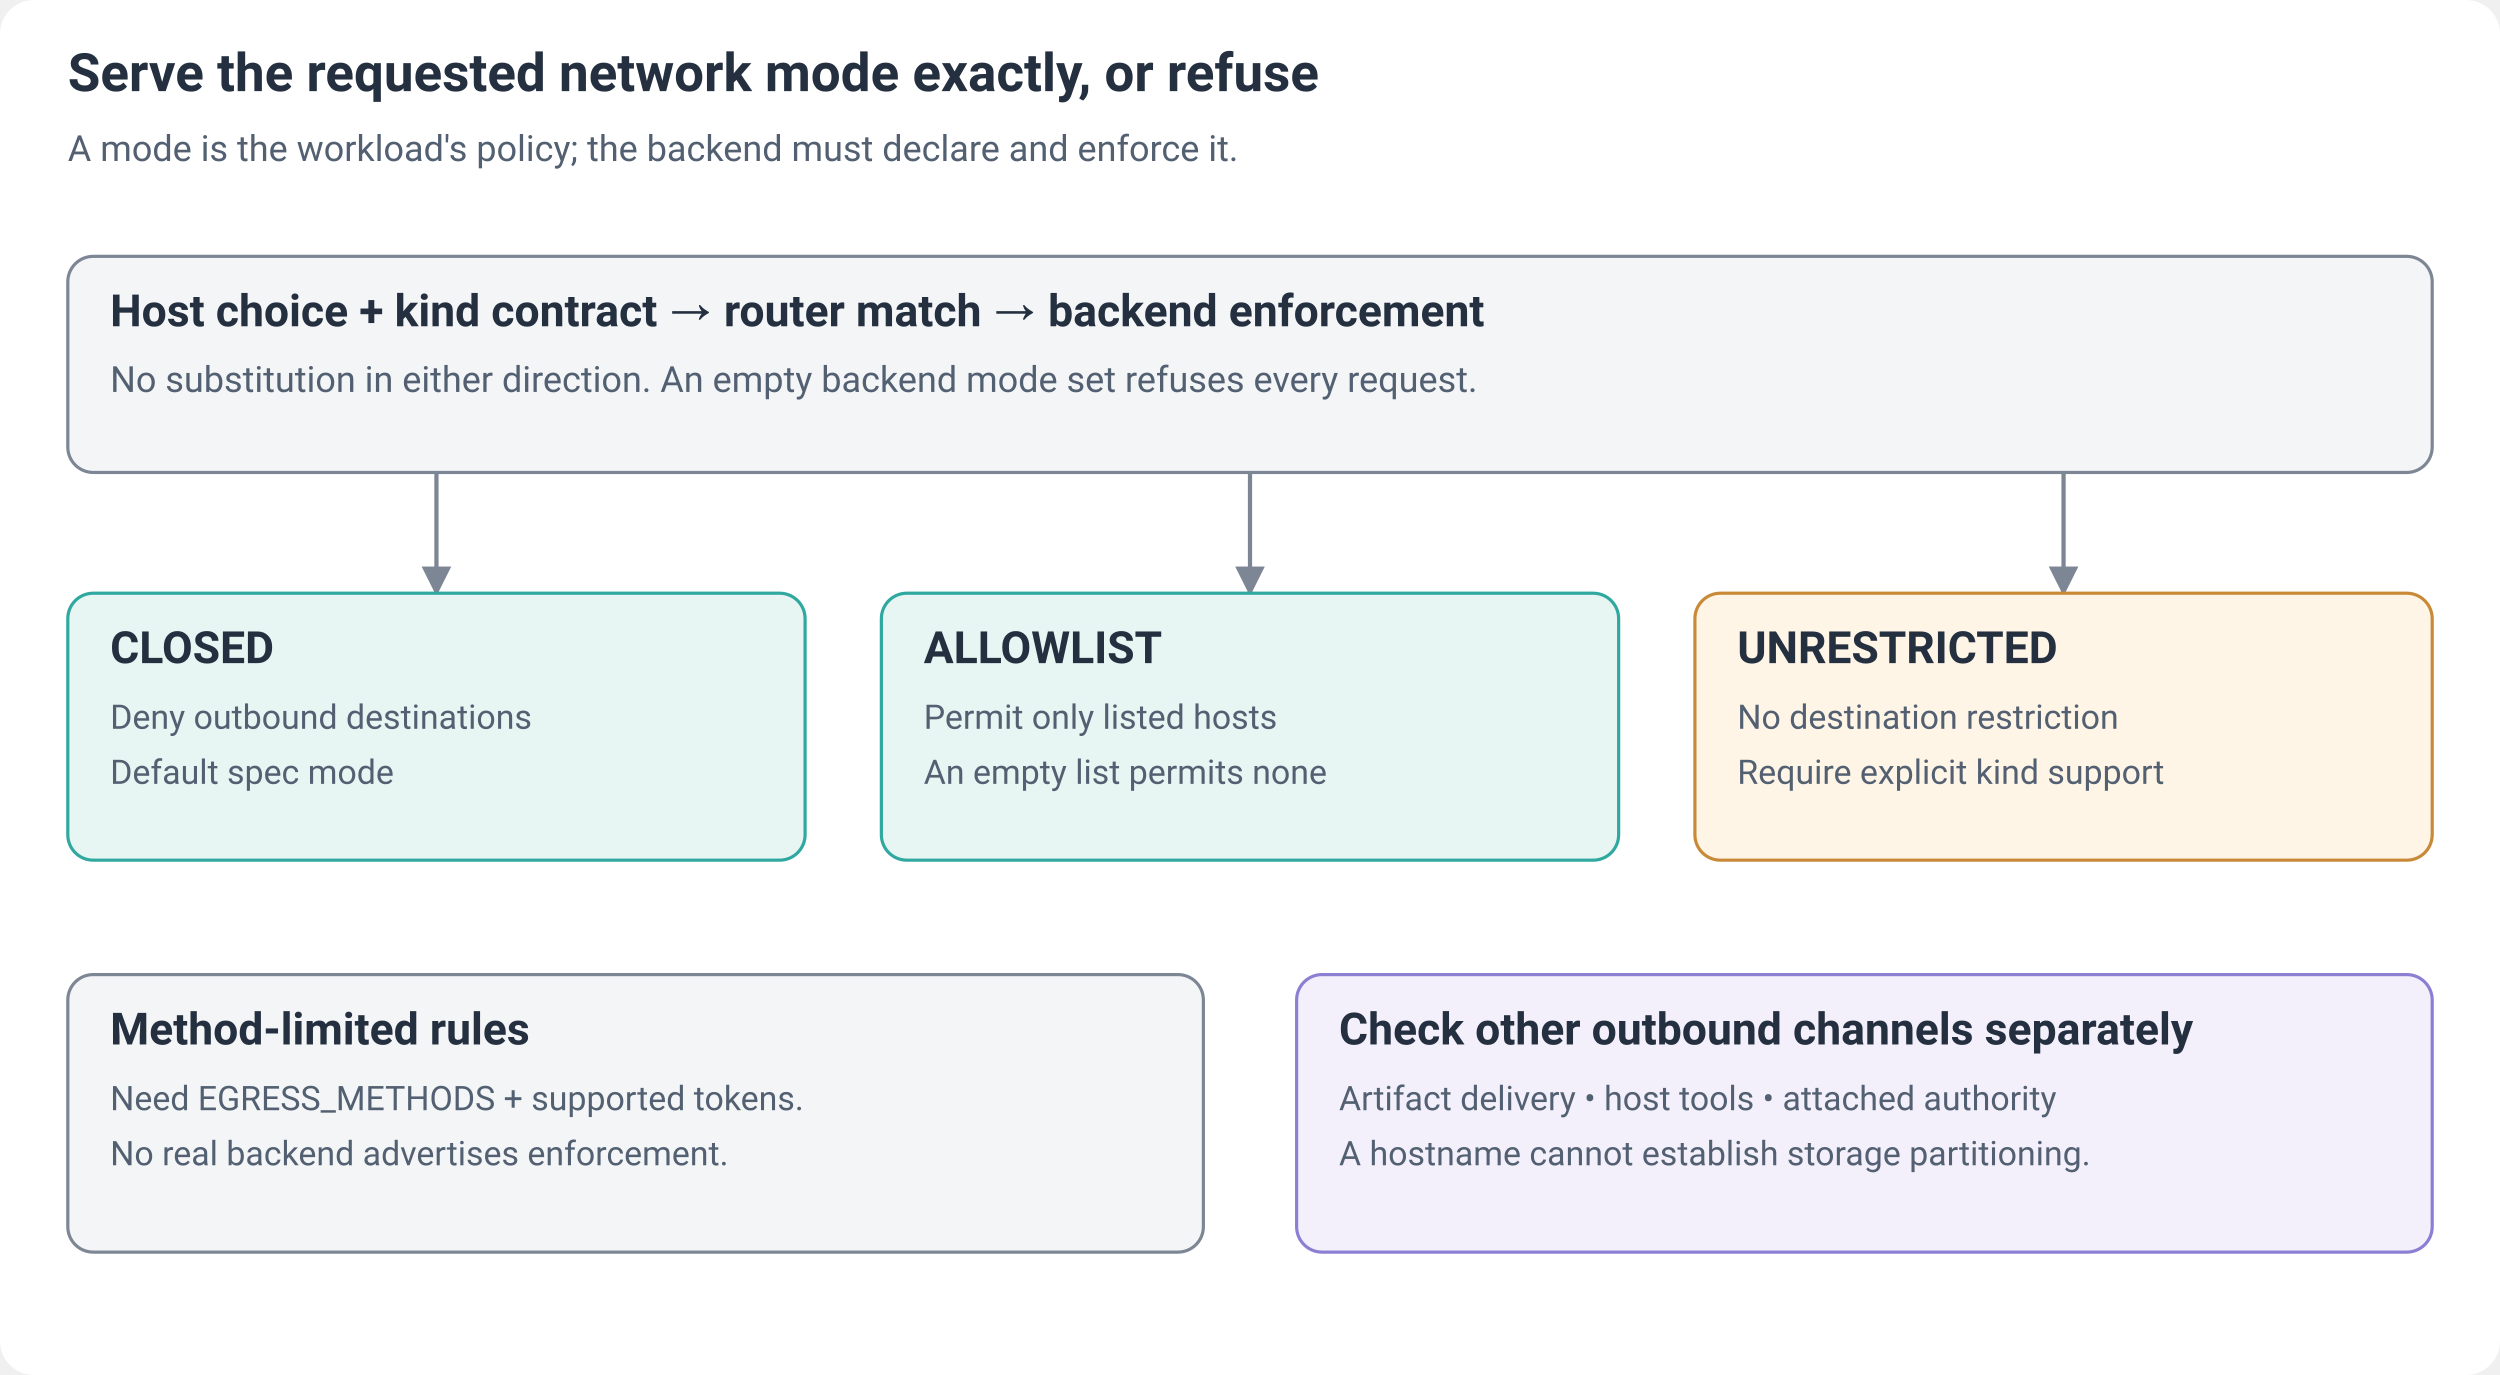
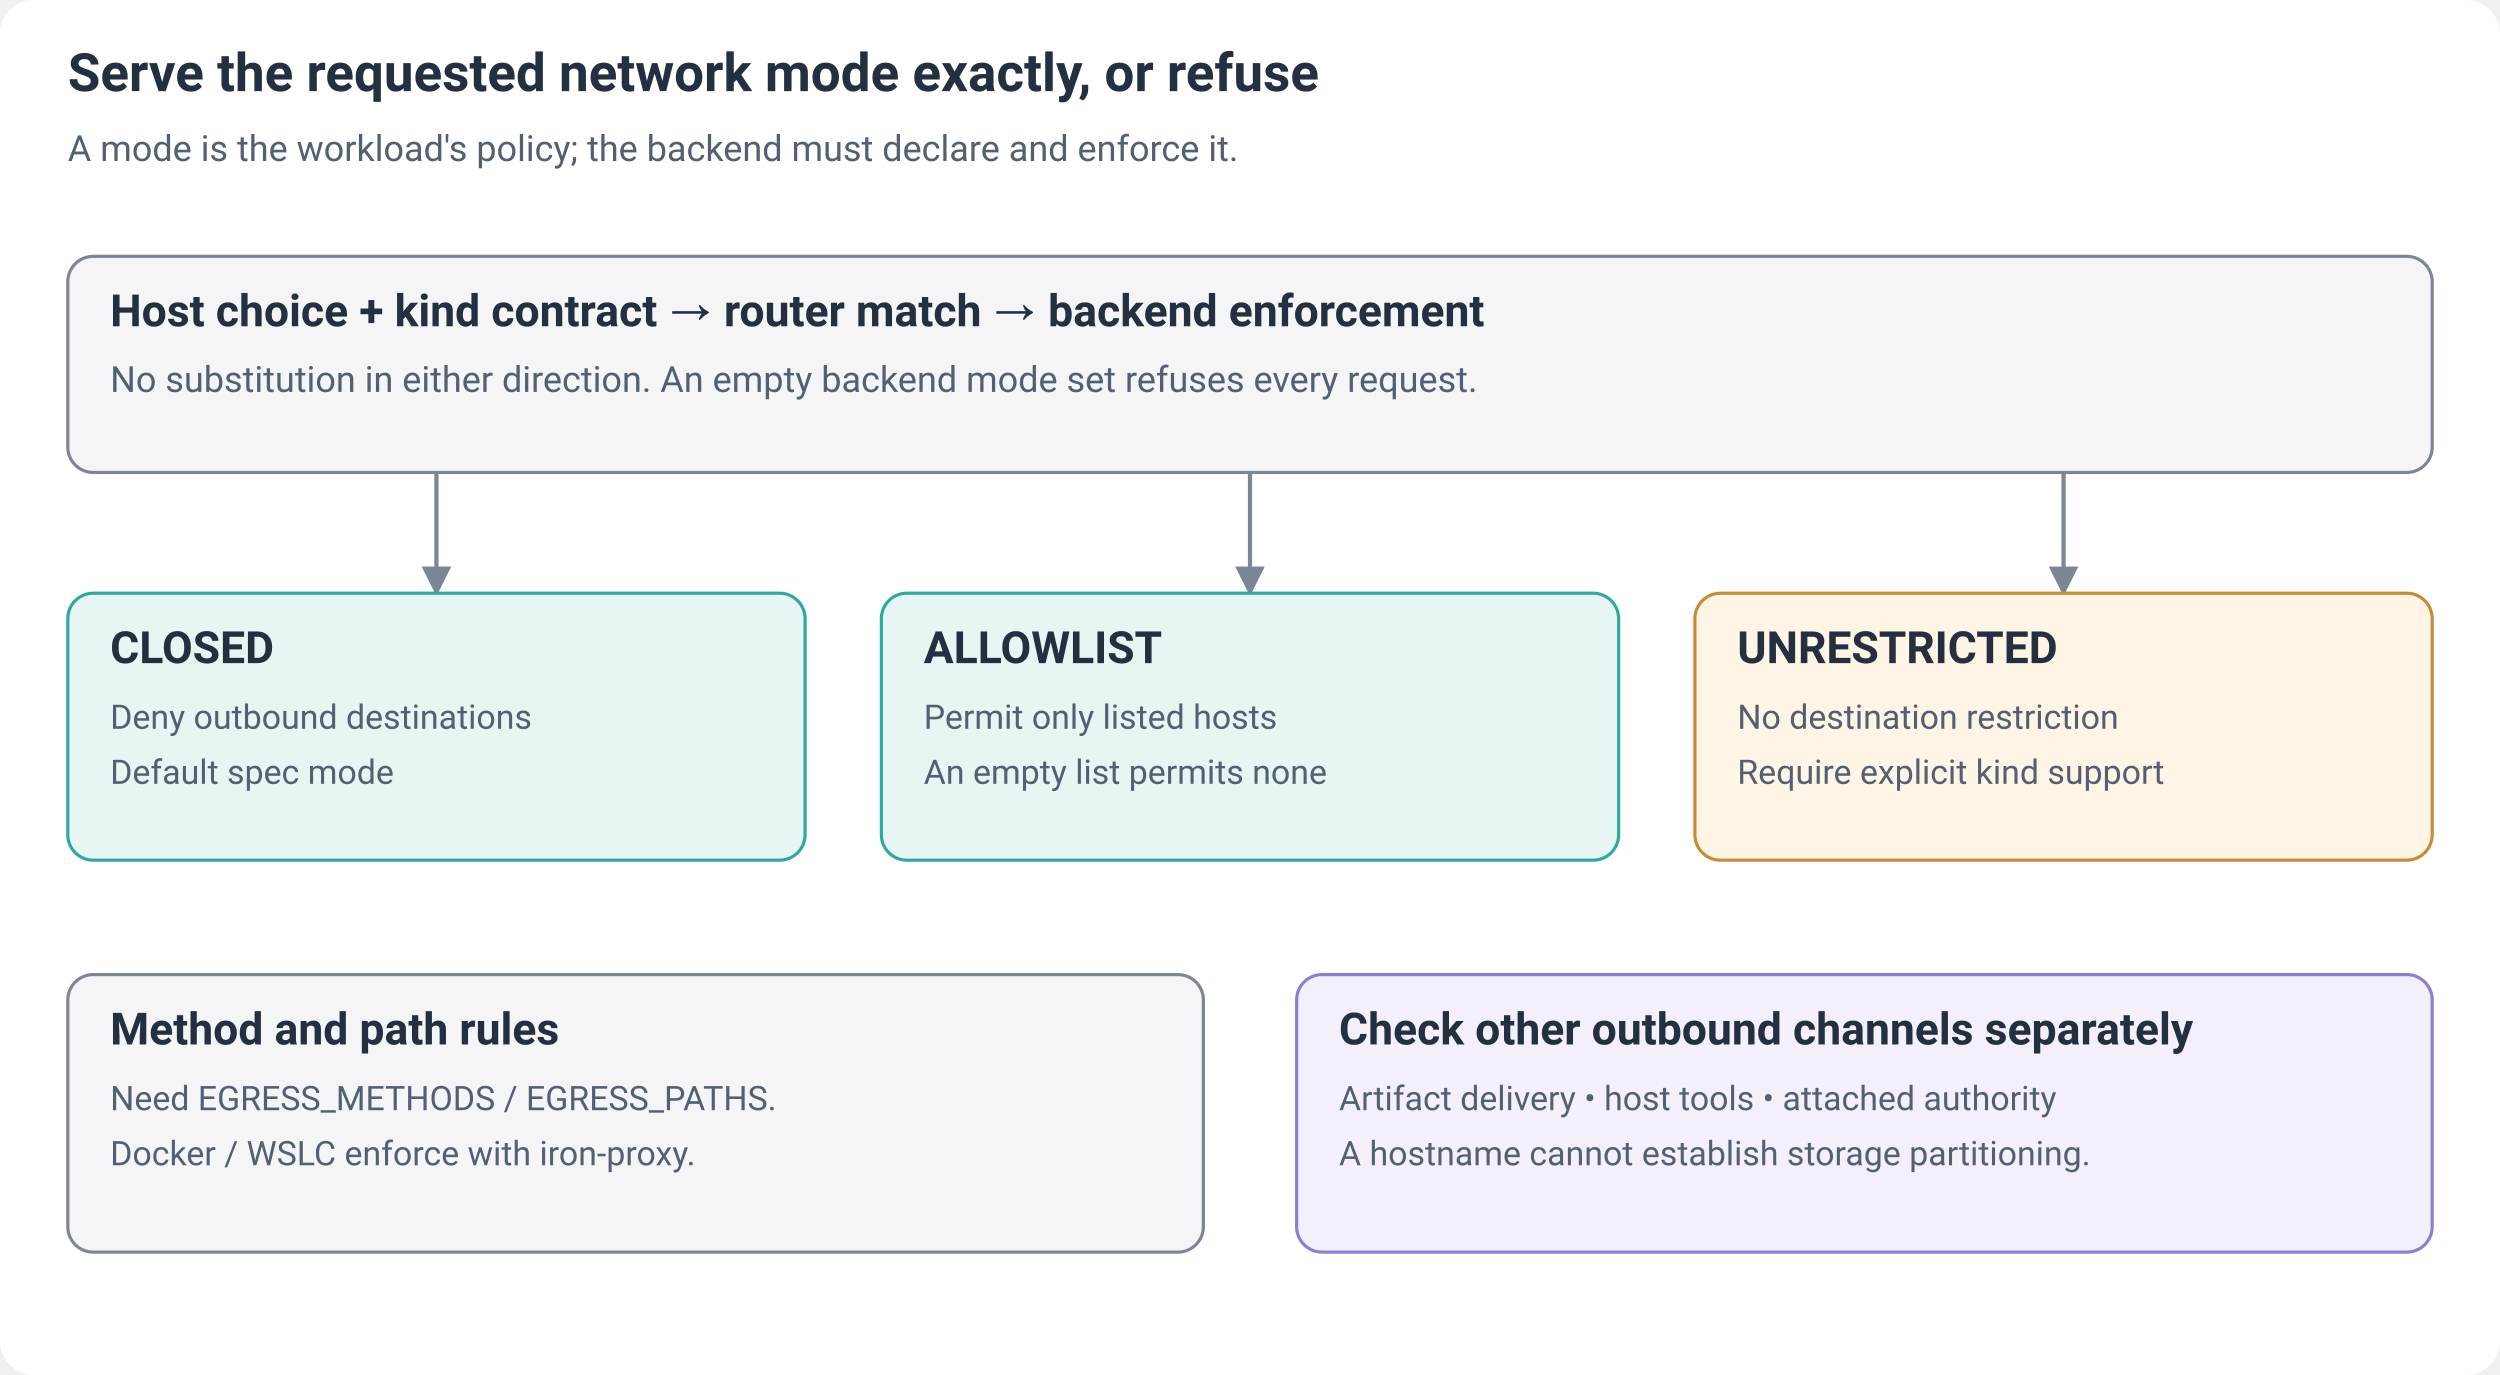
<svg xmlns="http://www.w3.org/2000/svg" viewBox="0 0 1180 649" width="1180" height="649" role="img" aria-labelledby="network-policy-title network-policy-desc" font-family="ui-sans-serif, system-ui, -apple-system, 'Segoe UI', Roboto, Helvetica, Arial, sans-serif">
  <defs>
    <marker id="network-policy-arrow" viewBox="0 0 10 10" refX="9" refY="5" markerWidth="7" markerHeight="7" orient="auto-start-reverse">
      <path d="M 0 0 L 10 5 L 0 10 z" fill="#7d8694" />
    </marker>
  </defs>
  <rect width="1180" height="649" rx="16" fill="#ffffff" />
  <text x="32" y="43" font-size="25" font-weight="600" fill="#243040">Serve the requested network mode exactly, or refuse</text>
  <text x="32" y="76" font-size="17" font-weight="400" fill="#526072">A mode is the workload's policy; the backend must declare and enforce it.</text>
  <rect x="32" y="121" width="1116" height="102" rx="12" fill="#f4f5f7" stroke="#7d8694" stroke-width="1.5" />
  <text x="52" y="154" font-size="21" font-weight="600" fill="#243040">Host choice + kind contract → router match → backend enforcement</text>
  <text x="52" y="185" font-size="17" font-weight="400" fill="#526072">No substitution in either direction. An empty backend mode set refuses every request.</text>
  <path d="M 206 223 L 206 280" fill="none" stroke="#7d8694" stroke-width="2" stroke-linejoin="round" marker-end="url(#network-policy-arrow)" />
  <rect x="32" y="280" width="348" height="126" rx="12" fill="#e7f5f3" stroke="#2fa8a0" stroke-width="1.5" />
  <text x="52" y="313" font-size="21" font-weight="600" fill="#243040">CLOSED</text>
  <text x="52" y="344" font-size="16" font-weight="400" fill="#526072">Deny outbound destinations</text>
  <text x="52" y="370" font-size="16" font-weight="400" fill="#526072">Default spec mode</text>
  <path d="M 590 223 L 590 280" fill="none" stroke="#7d8694" stroke-width="2" stroke-linejoin="round" marker-end="url(#network-policy-arrow)" />
  <rect x="416" y="280" width="348" height="126" rx="12" fill="#e7f5f3" stroke="#2fa8a0" stroke-width="1.5" />
  <text x="436" y="313" font-size="21" font-weight="600" fill="#243040">ALLOWLIST</text>
  <text x="436" y="344" font-size="16" font-weight="400" fill="#526072">Permit only listed hosts</text>
  <text x="436" y="370" font-size="16" font-weight="400" fill="#526072">An empty list permits none</text>
  <path d="M 974 223 L 974 280" fill="none" stroke="#7d8694" stroke-width="2" stroke-linejoin="round" marker-end="url(#network-policy-arrow)" />
  <rect x="800" y="280" width="348" height="126" rx="12" fill="#fff5e7" stroke="#c88a37" stroke-width="1.5" />
  <text x="820" y="313" font-size="21" font-weight="600" fill="#243040">UNRESTRICTED</text>
  <text x="820" y="344" font-size="16" font-weight="400" fill="#526072">No destination restriction</text>
  <text x="820" y="370" font-size="16" font-weight="400" fill="#526072">Require explicit kind support</text>
  <rect x="32" y="460" width="536" height="131" rx="12" fill="#f4f5f7" stroke="#7d8694" stroke-width="1.5" />
-   <text x="52" y="493" font-size="21" font-weight="600" fill="#243040">Method-limited rules</text>
-   <text x="52" y="524" font-size="16" font-weight="400" fill="#526072">Need EGRESS_METHODS + supported tokens.</text>
-   <text x="52" y="550" font-size="16" font-weight="400" fill="#526072">No real backend advertises enforcement.</text>
+   <text x="52" y="493" font-size="21" font-weight="600" fill="#243040">Method and path rules</text>
+   <text x="52" y="524" font-size="16" font-weight="400" fill="#526072">Need EGRESS_METHODS / EGRESS_PATHS.</text>
+   <text x="52" y="550" font-size="16" font-weight="400" fill="#526072">Docker / WSLC enforce with iron-proxy.</text>
  <rect x="612" y="460" width="536" height="131" rx="12" fill="#f3f0fb" stroke="#8b7fd4" stroke-width="1.5" />
  <text x="632" y="493" font-size="21" font-weight="600" fill="#243040">Check other outbound channels separately</text>
  <text x="632" y="524" font-size="16" font-weight="400" fill="#526072">Artifact delivery • host tools • attached authority</text>
  <text x="632" y="550" font-size="16" font-weight="400" fill="#526072">A hostname cannot establish storage partitioning.</text>
</svg>
